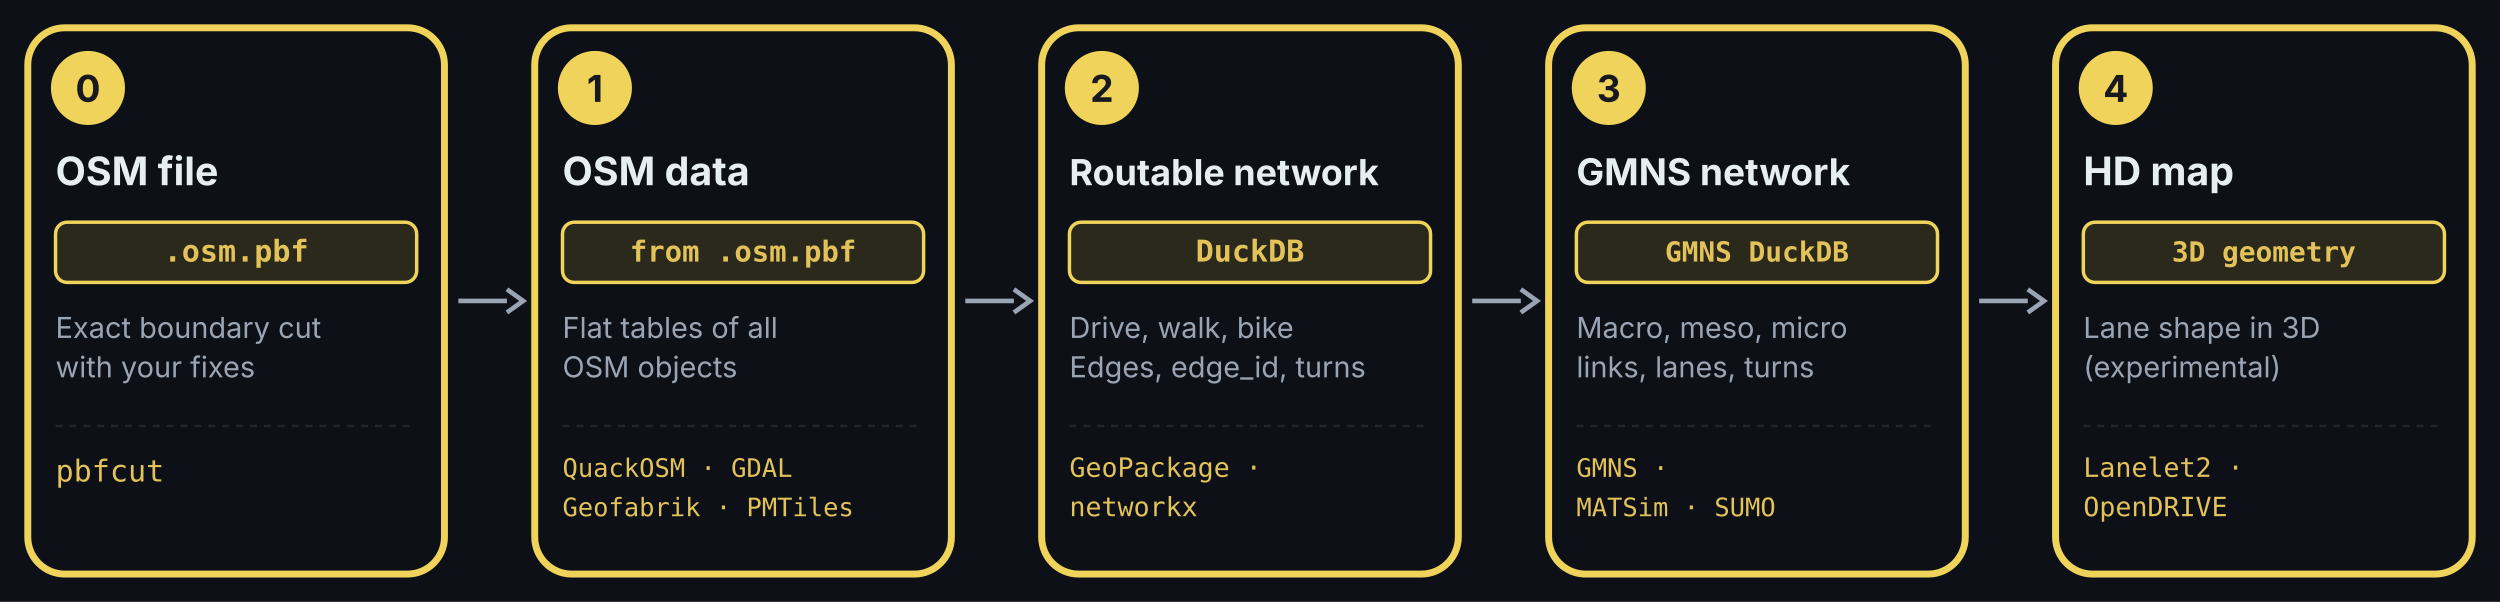
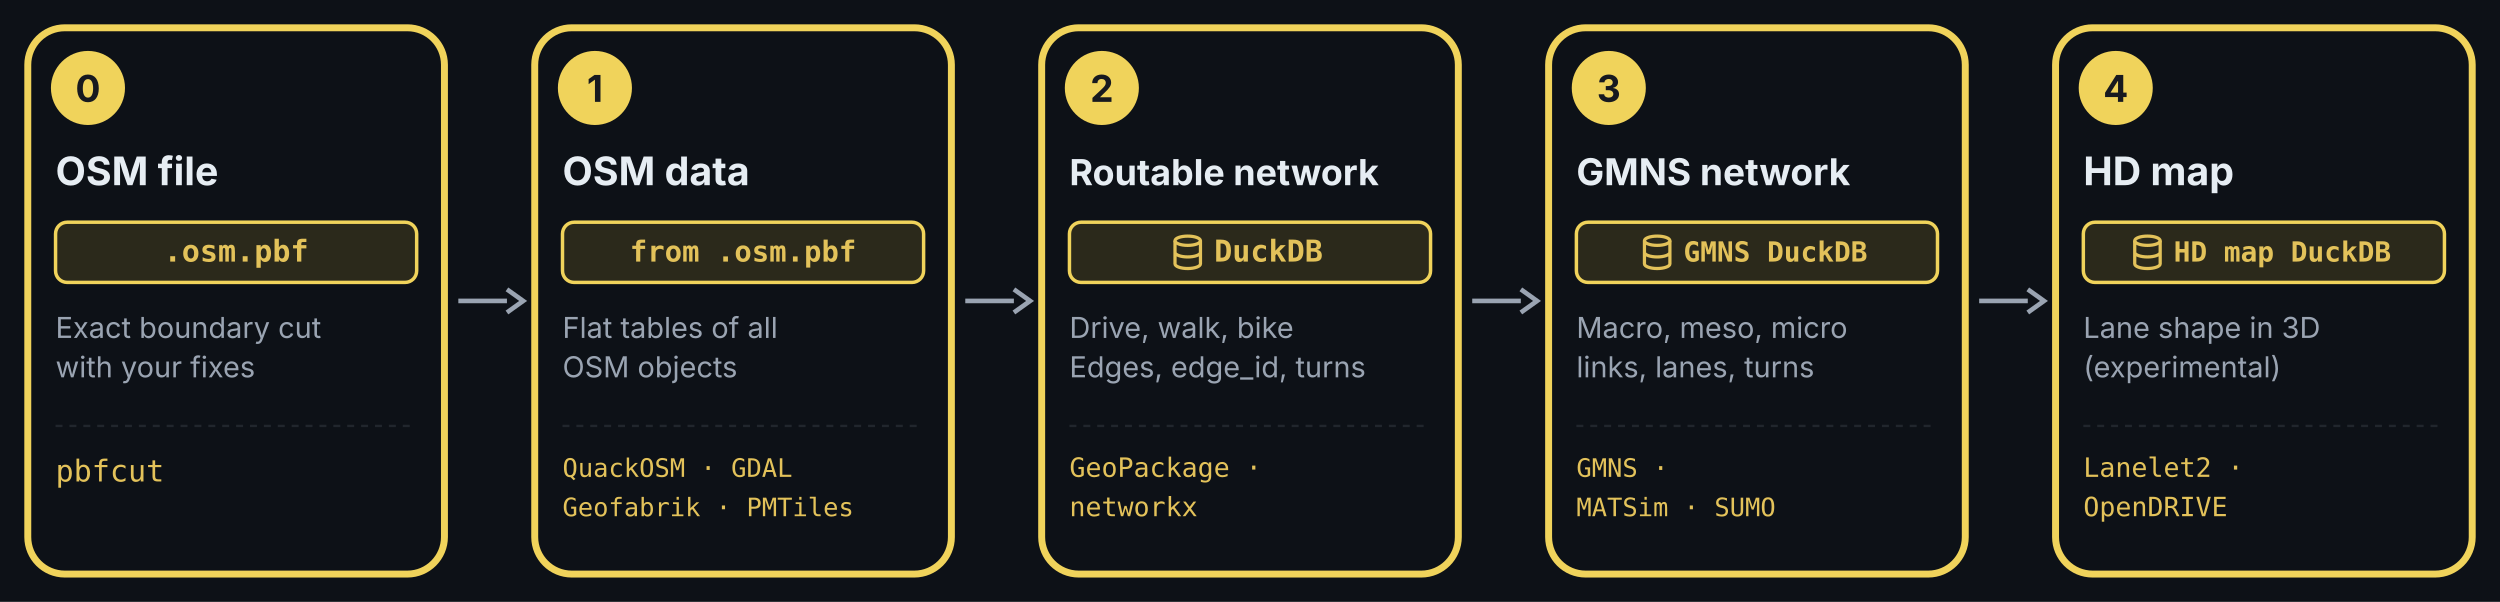
<svg xmlns="http://www.w3.org/2000/svg" width="1080" height="260" viewBox="0 0 1080 260" font-family="Inter, -apple-system, Segoe UI, Helvetica, Arial, sans-serif">
  <rect width="1080" height="260" fill="#0d1117" />
  <rect x="12" y="12" width="180" height="236" rx="16" fill="none" stroke="#f0d35b" stroke-width="3" />
  <circle cx="38" cy="38" r="16" fill="#f0d35b" />
  <text x="38" y="44" font-size="16" font-weight="700" text-anchor="middle" fill="#17191f">0</text>
  <text x="24" y="80" font-size="17" font-weight="700" fill="#e6edf3">OSM file</text>
  <rect x="24" y="96" width="156" height="26" rx="5" fill="#ffd43b20" stroke="#f0d35b" stroke-width="1.5" />
  <text x="102" y="113" font-size="13" font-weight="700" font-family="SFMono-Regular, Menlo, Consolas, monospace" text-anchor="middle" fill="#e3c25a">.osm.pbf</text>
  <text x="24" y="146" font-size="12.5" fill="#9aa4b2">Exact boundary cut</text>
  <text x="24" y="163" font-size="12.5" fill="#9aa4b2">with your fixes</text>
  <line x1="24" y1="184" x2="180" y2="184" stroke="#21262d" stroke-dasharray="3,3" />
  <text x="24" y="208" font-size="13" font-family="SFMono-Regular, Menlo, Consolas, monospace" fill="#e3c25a">pbfcut</text>
  <path d="M198 130.0 h21" stroke="#9aa4b2" stroke-width="2" fill="none" />
  <path d="M219 125.0 l7 5 l-7 5" stroke="#9aa4b2" stroke-width="2" fill="none" />
  <rect x="231" y="12" width="180" height="236" rx="16" fill="none" stroke="#f0d35b" stroke-width="3" />
  <circle cx="257" cy="38" r="16" fill="#f0d35b" />
  <text x="257" y="44" font-size="16" font-weight="700" text-anchor="middle" fill="#17191f">1</text>
  <text x="243" y="80" font-size="17" font-weight="700" fill="#e6edf3">OSM data</text>
  <rect x="243" y="96" width="156" height="26" rx="5" fill="#ffd43b20" stroke="#f0d35b" stroke-width="1.5" />
  <text x="321" y="113" font-size="12.5" font-weight="700" font-family="SFMono-Regular, Menlo, Consolas, monospace" text-anchor="middle" fill="#e3c25a">from .osm.pbf</text>
  <text x="243" y="146" font-size="12.5" fill="#9aa4b2">Flat tables of all</text>
  <text x="243" y="163" font-size="12.5" fill="#9aa4b2">OSM objects</text>
  <line x1="243" y1="184" x2="399" y2="184" stroke="#21262d" stroke-dasharray="3,3" />
  <text x="243" y="206" font-size="11" font-family="SFMono-Regular, Menlo, Consolas, monospace" fill="#e3c25a">QuackOSM · GDAL</text>
  <text x="243" y="223" font-size="11" font-family="SFMono-Regular, Menlo, Consolas, monospace" fill="#e3c25a">Geofabrik · PMTiles</text>
  <path d="M417 130.0 h21" stroke="#9aa4b2" stroke-width="2" fill="none" />
  <path d="M438 125.0 l7 5 l-7 5" stroke="#9aa4b2" stroke-width="2" fill="none" />
  <rect x="450" y="12" width="180" height="236" rx="16" fill="none" stroke="#f0d35b" stroke-width="3" />
  <circle cx="476" cy="38" r="16" fill="#f0d35b" />
  <text x="476" y="44" font-size="16" font-weight="700" text-anchor="middle" fill="#17191f">2</text>
  <text x="462" y="80" font-size="15.5" font-weight="700" fill="#e6edf3">Routable network</text>
  <rect x="462" y="96" width="156" height="26" rx="5" fill="#ffd43b20" stroke="#f0d35b" stroke-width="1.5" />
-   <text x="540" y="113" font-size="13" font-weight="700" font-family="SFMono-Regular, Menlo, Consolas, monospace" text-anchor="middle" fill="#e3c25a">DuckDB</text>
+   <g transform="translate(507.6,102)" fill="none" stroke="#e3c25a" stroke-width="1.4">
+     <ellipse cx="5.5" cy="2" rx="5.5" ry="2" />
+     <path d="M0 2v10c0 1.1 2.5 2 5.5 2s5.5-.9 5.5-2V2M0 7c0 1.1 2.5 2 5.5 2s5.5-.9 5.5-2" />
+   </g>
+   <text x="548" y="113" font-size="13" font-weight="700" font-family="SFMono-Regular, Menlo, Consolas, monospace" text-anchor="middle" fill="#e3c25a">DuckDB</text>
  <text x="462" y="146" font-size="12.5" fill="#9aa4b2">Drive, walk, bike</text>
  <text x="462" y="163" font-size="12.5" fill="#9aa4b2">Edges, edge_id, turns</text>
  <line x1="462" y1="184" x2="618" y2="184" stroke="#21262d" stroke-dasharray="3,3" />
  <text x="462" y="206" font-size="11.5" font-family="SFMono-Regular, Menlo, Consolas, monospace" fill="#e3c25a">GeoPackage ·</text>
  <text x="462" y="223" font-size="11.5" font-family="SFMono-Regular, Menlo, Consolas, monospace" fill="#e3c25a">networkx</text>
  <path d="M636 130.0 h21" stroke="#9aa4b2" stroke-width="2" fill="none" />
  <path d="M657 125.0 l7 5 l-7 5" stroke="#9aa4b2" stroke-width="2" fill="none" />
  <rect x="669" y="12" width="180" height="236" rx="16" fill="none" stroke="#f0d35b" stroke-width="3" />
  <circle cx="695" cy="38" r="16" fill="#f0d35b" />
  <text x="695" y="44" font-size="16" font-weight="700" text-anchor="middle" fill="#17191f">3</text>
  <text x="681" y="80" font-size="16" font-weight="700" fill="#e6edf3">GMNS network</text>
  <rect x="681" y="96" width="156" height="26" rx="5" fill="#ffd43b20" stroke="#f0d35b" stroke-width="1.5" />
-   <text x="759" y="113" font-size="12" font-weight="700" font-family="SFMono-Regular, Menlo, Consolas, monospace" text-anchor="middle" fill="#e3c25a">GMNS DuckDB</text>
+   <g transform="translate(710.4,102)" fill="none" stroke="#e3c25a" stroke-width="1.4">
+     <ellipse cx="5.5" cy="2" rx="5.5" ry="2" />
+     <path d="M0 2v10c0 1.1 2.5 2 5.5 2s5.5-.9 5.5-2V2M0 7c0 1.1 2.5 2 5.5 2s5.5-.9 5.5-2" />
+   </g>
+   <text x="767" y="113" font-size="12" font-weight="700" font-family="SFMono-Regular, Menlo, Consolas, monospace" text-anchor="middle" fill="#e3c25a">GMNS DuckDB</text>
  <text x="681" y="146" font-size="12.5" fill="#9aa4b2">Macro, meso, micro</text>
  <text x="681" y="163" font-size="12.5" fill="#9aa4b2">links, lanes, turns</text>
  <line x1="681" y1="184" x2="837" y2="184" stroke="#21262d" stroke-dasharray="3,3" />
  <text x="681" y="206" font-size="11" font-family="SFMono-Regular, Menlo, Consolas, monospace" fill="#e3c25a">GMNS ·</text>
  <text x="681" y="223" font-size="11" font-family="SFMono-Regular, Menlo, Consolas, monospace" fill="#e3c25a">MATSim · SUMO</text>
  <path d="M855 130.0 h21" stroke="#9aa4b2" stroke-width="2" fill="none" />
  <path d="M876 125.0 l7 5 l-7 5" stroke="#9aa4b2" stroke-width="2" fill="none" />
  <rect x="888" y="12" width="180" height="236" rx="16" fill="none" stroke="#f0d35b" stroke-width="3" />
  <circle cx="914" cy="38" r="16" fill="#f0d35b" />
  <text x="914" y="44" font-size="16" font-weight="700" text-anchor="middle" fill="#17191f">4</text>
  <text x="900" y="80" font-size="17" font-weight="700" fill="#e6edf3">HD map</text>
  <rect x="900" y="96" width="156" height="26" rx="5" fill="#ffd43b20" stroke="#f0d35b" stroke-width="1.5" />
-   <text x="978" y="113" font-size="12" font-weight="700" font-family="SFMono-Regular, Menlo, Consolas, monospace" text-anchor="middle" fill="#e3c25a">3D geometry</text>
+   <g transform="translate(922.2,102)" fill="none" stroke="#e3c25a" stroke-width="1.4">
+     <ellipse cx="5.5" cy="2" rx="5.5" ry="2" />
+     <path d="M0 2v10c0 1.1 2.5 2 5.5 2s5.5-.9 5.5-2V2M0 7c0 1.1 2.5 2 5.5 2s5.5-.9 5.5-2" />
+   </g>
+   <text x="986" y="113" font-size="12" font-weight="700" font-family="SFMono-Regular, Menlo, Consolas, monospace" text-anchor="middle" fill="#e3c25a">HD map DuckDB</text>
  <text x="900" y="146" font-size="12.5" fill="#9aa4b2">Lane shape in 3D</text>
  <text x="900" y="163" font-size="12.5" fill="#9aa4b2">(experimental)</text>
  <line x1="900" y1="184" x2="1056" y2="184" stroke="#21262d" stroke-dasharray="3,3" />
  <text x="900" y="206" font-size="11.5" font-family="SFMono-Regular, Menlo, Consolas, monospace" fill="#e3c25a">Lanelet2 ·</text>
  <text x="900" y="223" font-size="11.5" font-family="SFMono-Regular, Menlo, Consolas, monospace" fill="#e3c25a">OpenDRIVE</text>
</svg>
